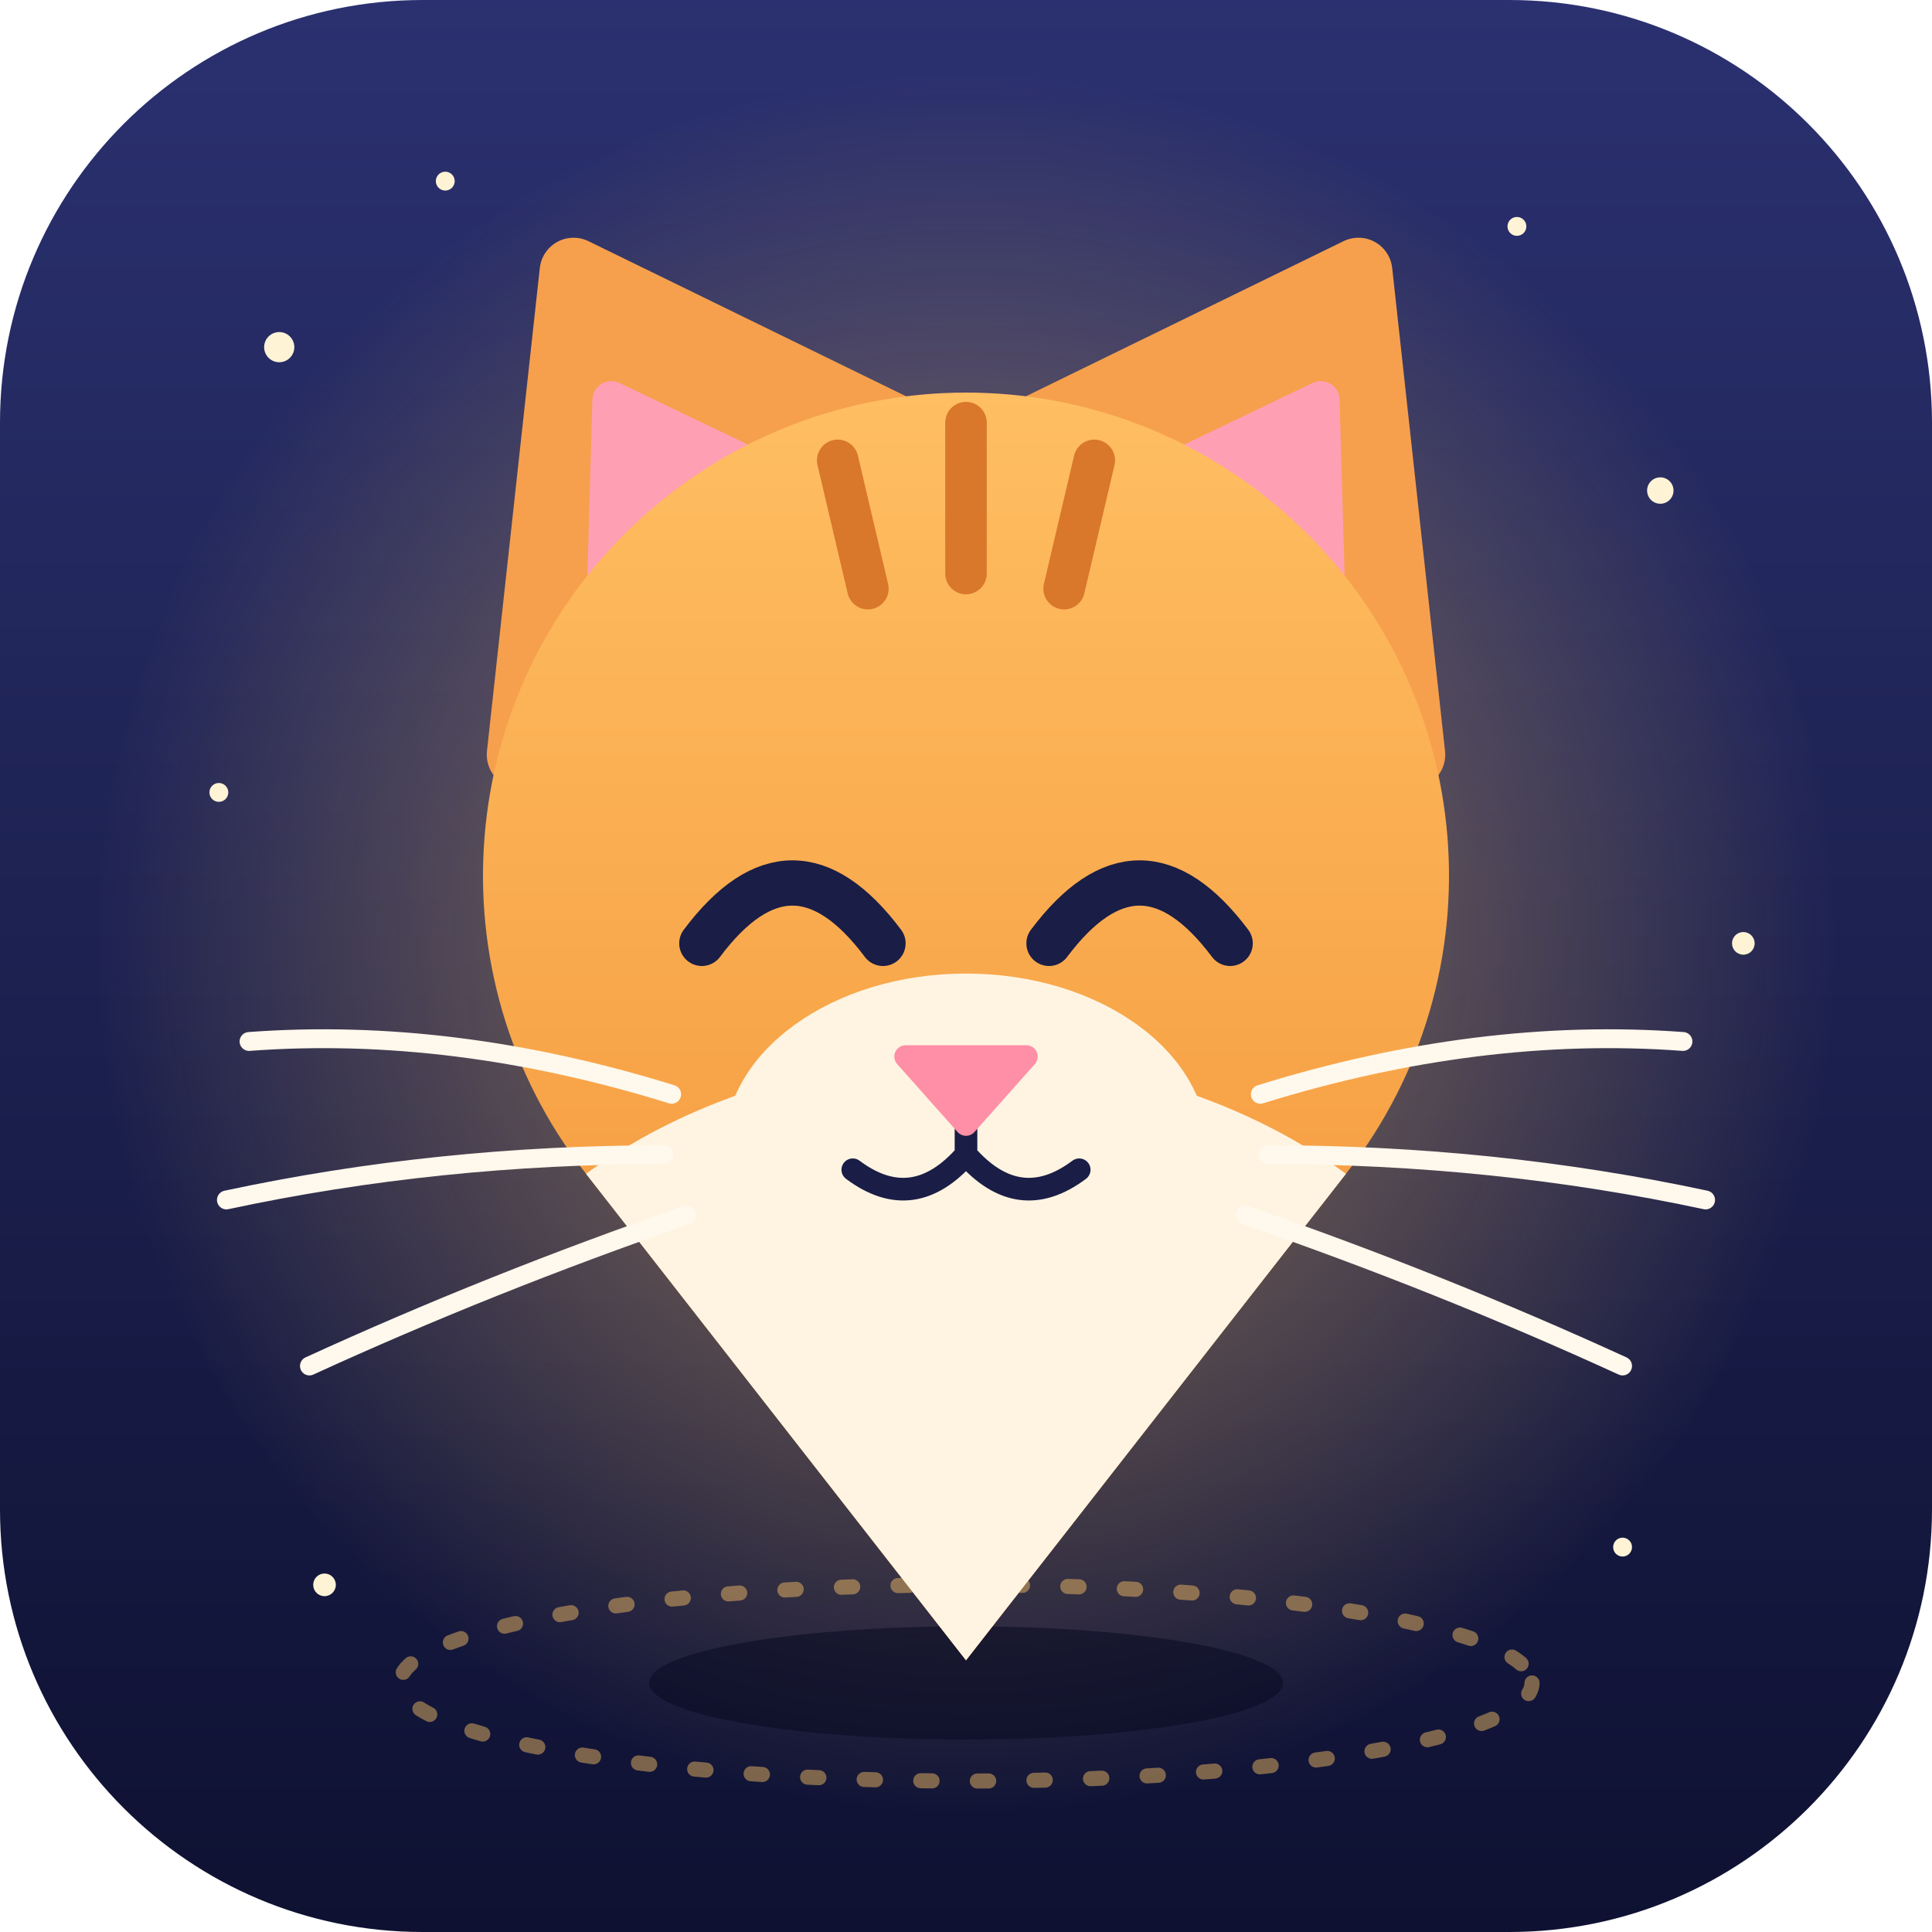
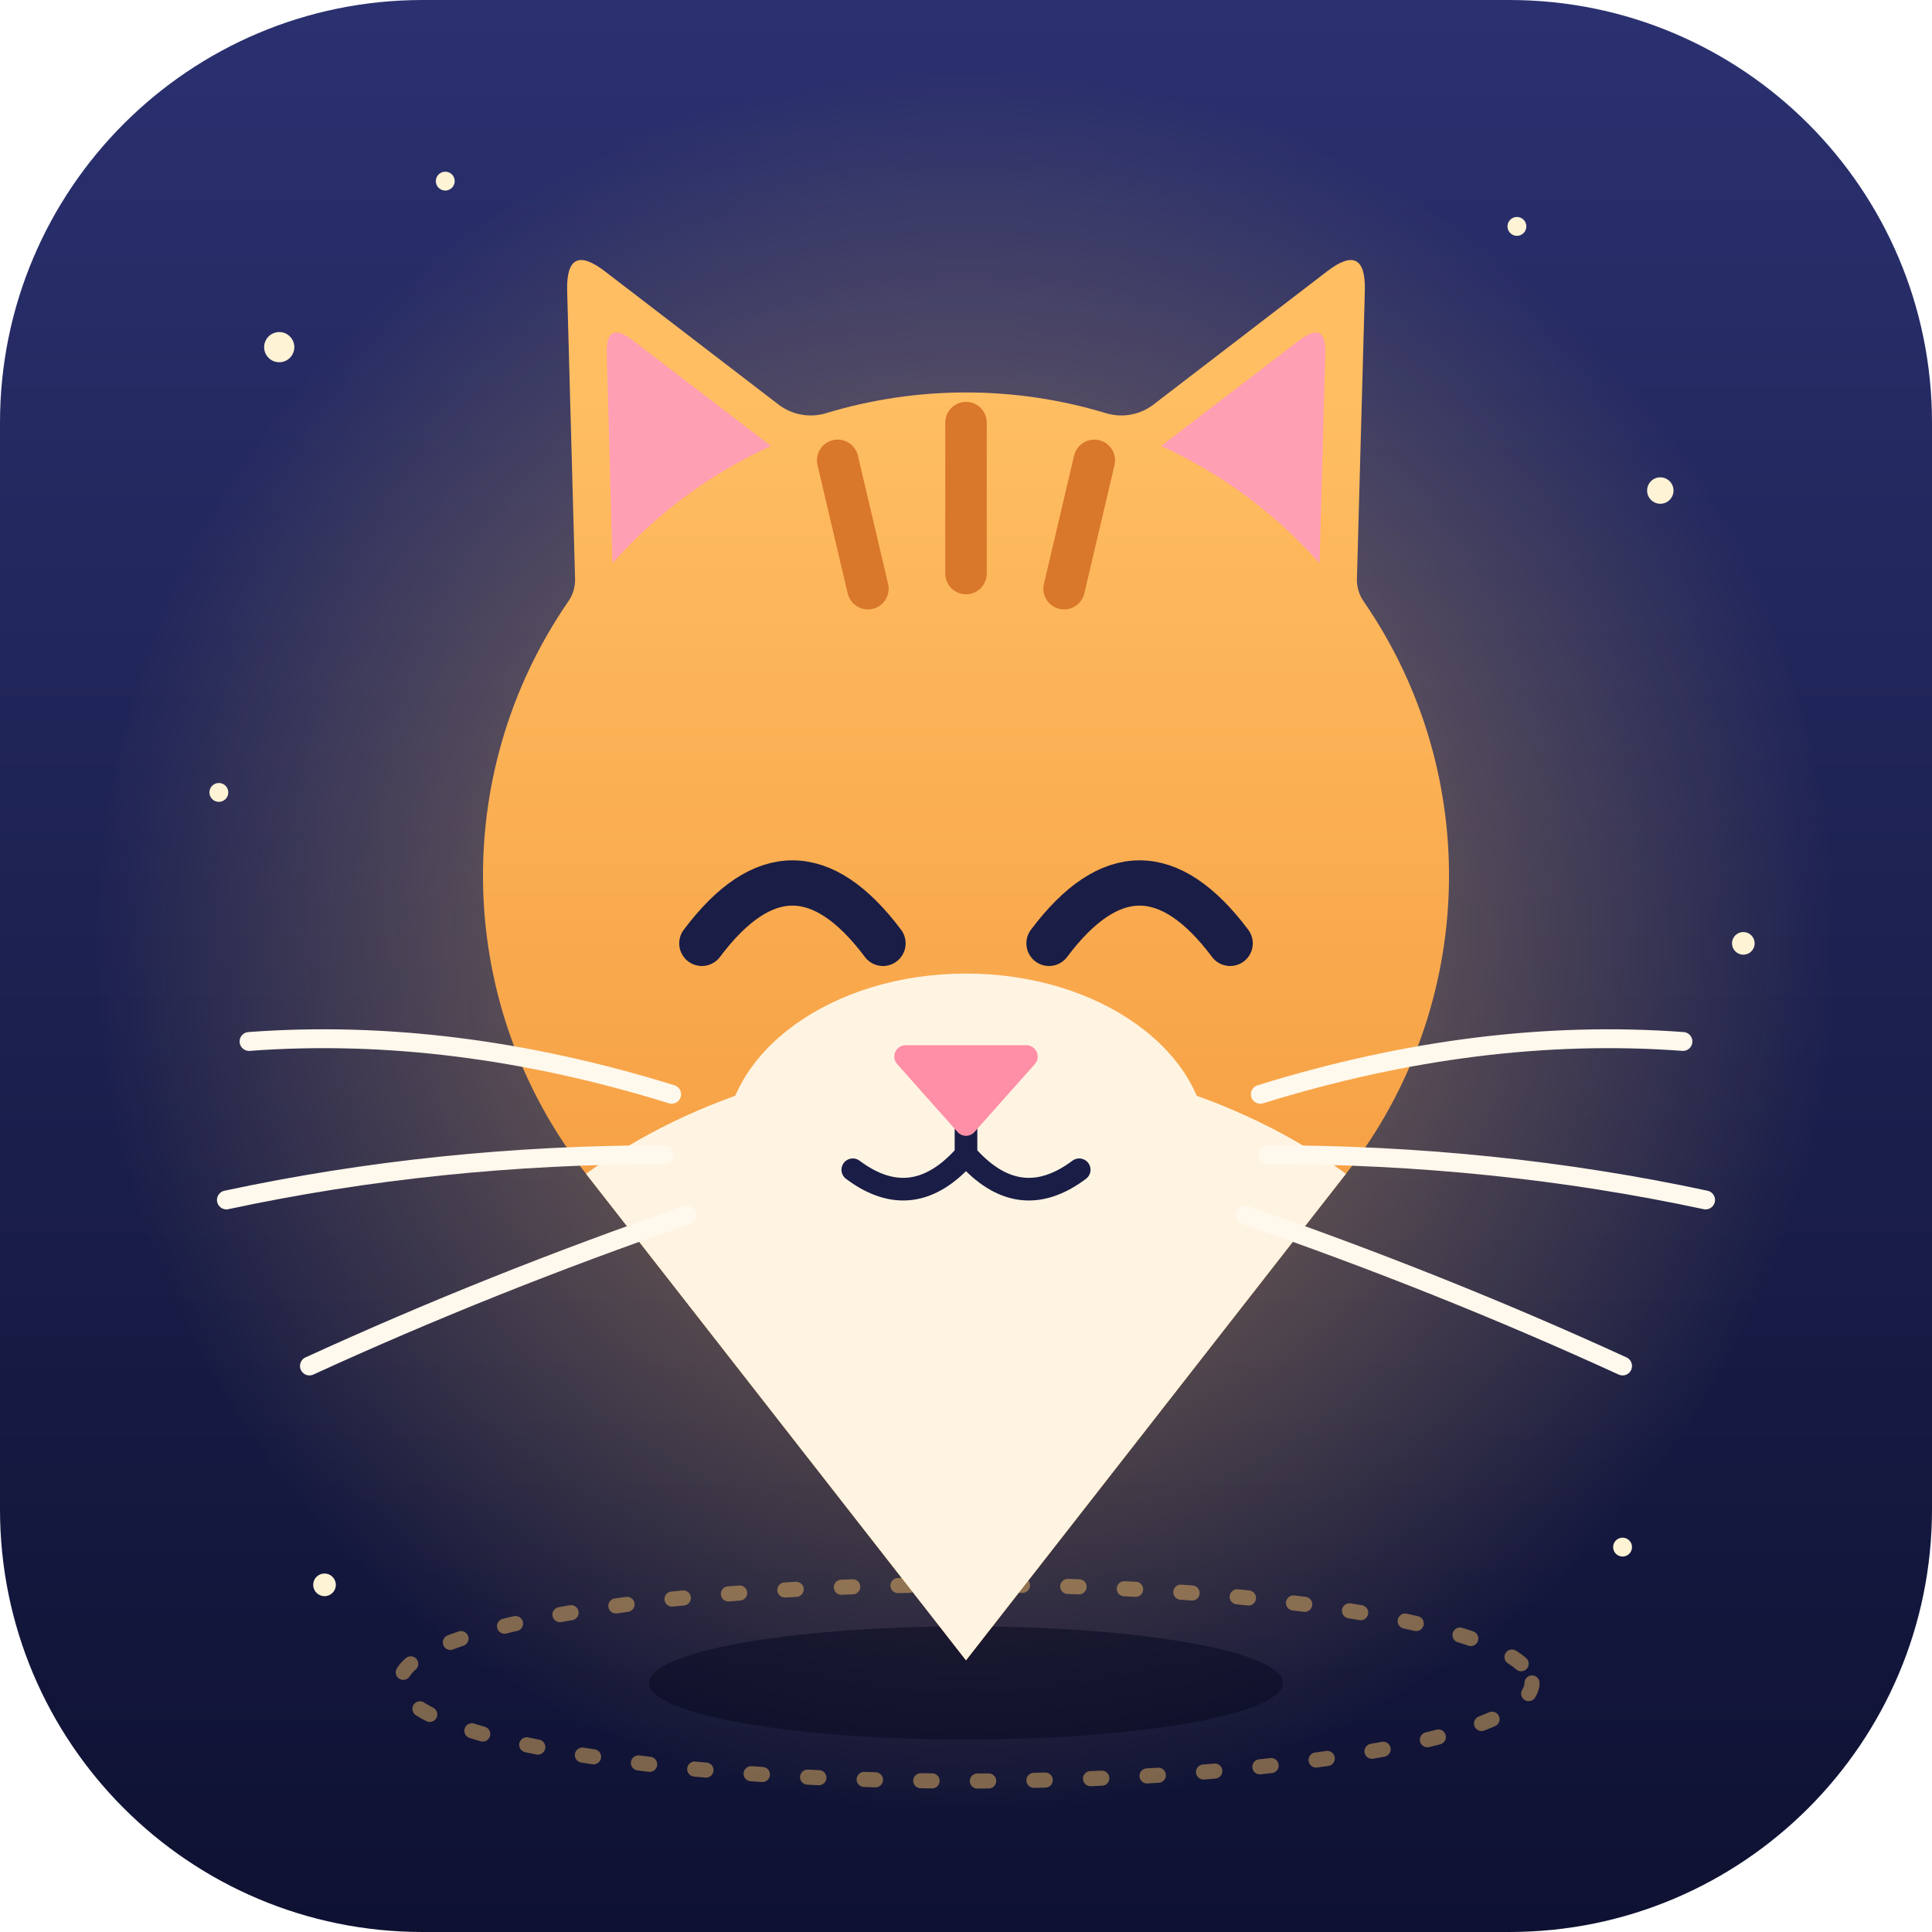
<svg xmlns="http://www.w3.org/2000/svg" viewBox="0 0 512 512" width="512" height="512" role="img" aria-labelledby="logo-title">
  <defs>
    <linearGradient id="sky" x1="0" y1="0" x2="0" y2="1">
      <stop offset="0" stop-color="#2b3170" />
      <stop offset="1" stop-color="#0e1131" />
    </linearGradient>
-     <linearGradient id="fur" x1="0" y1="0" x2="0" y2="1">
+     <linearGradient id="fur" gradientUnits="userSpaceOnUse" x1="0" y1="104" x2="0" y2="440">
      <stop offset="0" stop-color="#ffbe62" />
      <stop offset="1" stop-color="#f28f33" />
    </linearGradient>
    <radialGradient id="glow" cx="0.5" cy="0.5" r="0.5">
      <stop offset="0" stop-color="#ffc766" stop-opacity="0.55" />
      <stop offset="1" stop-color="#ffc766" stop-opacity="0" />
    </radialGradient>
    <clipPath id="pin">
      <path d="M256 440 L356.9 310.8 A128 128 0 1 0 155.1 310.8 Z" />
    </clipPath>
  </defs>
  <rect width="512" height="512" rx="112" fill="url(#sky)" />
  <circle cx="256" cy="250" r="230" fill="url(#glow)" />
  <g fill="#fff3d6">
    <circle cx="74" cy="92" r="4" />
    <circle cx="118" cy="48" r="2.5" />
    <circle cx="440" cy="130" r="3.5" />
    <circle cx="402" cy="60" r="2.5" />
    <circle cx="58" cy="210" r="2.5" />
    <circle cx="462" cy="250" r="3" />
    <circle cx="86" cy="420" r="3" />
    <circle cx="430" cy="410" r="2.5" />
  </g>
  <ellipse cx="256" cy="446" rx="150" ry="26" fill="none" stroke="#ffc766" stroke-opacity="0.45" stroke-width="4" stroke-dasharray="3 12" stroke-linecap="round" />
  <ellipse cx="256" cy="446" rx="84" ry="15" fill="#080a22" fill-opacity="0.55" />
-   <g stroke-linejoin="round" stroke-width="18" stroke="#f6a04d">
-     <path d="M138 200 L152 72 L238 114 Z" fill="#f6a04d" />
-     <path d="M374 200 L360 72 L274 114 Z" fill="#f6a04d" />
-   </g>
-   <path d="M160 176 L162 106 L212 130 Z" fill="#ff9fb4" stroke="#ff9fb4" stroke-width="10" stroke-linejoin="round" />
-   <path d="M352 176 L350 106 L300 130 Z" fill="#ff9fb4" stroke="#ff9fb4" stroke-width="10" stroke-linejoin="round" />
-   <path d="M256 440 L356.9 310.8 A128 128 0 1 0 155.1 310.8 Z" fill="url(#fur)" />
+   <path d="M256.0 440.0 L356.9 310.8 A128 128 0 0 0 361.4 159.4 A10 10 0 0 1 359.6 153.4 L361.7 77.0 Q362.0 64.0 351.7 71.9 L305.7 107.2 A14 14 0 0 1 293.1 109.5 A128 128 0 0 0 218.9 109.5 A14 14 0 0 1 206.3 107.2 L160.3 71.9 Q150.0 64.0 150.3 77.0 L152.4 153.4 A10 10 0 0 1 150.6 159.4 A128 128 0 0 0 155.1 310.8 Z" fill="url(#fur)" />
+   <path id="inner-ear" d="M162.3 149.3 L160.8 93.7 Q160.5 84.7 167.7 90.2 L204.3 118.2 A125 125 0 0 0 162.3 149.3 Z" fill="#ff9fb4" />
+   <use href="#inner-ear" transform="matrix(-1 0 0 1 512 0)" />
  <g clip-path="url(#pin)">
    <ellipse cx="256" cy="400" rx="150" ry="120" fill="#fff4e2" />
    <ellipse cx="256" cy="304" rx="64" ry="46" fill="#fff4e2" />
  </g>
  <g stroke="#d9772b" stroke-width="11" stroke-linecap="round" fill="none">
    <path d="M256 112 V152" />
    <path d="M222 122 L230 156" />
    <path d="M290 122 L282 156" />
  </g>
  <g stroke="#1a1d45" stroke-linecap="round" stroke-linejoin="round" fill="none">
    <path d="M186 250 Q210 218 234 250" stroke-width="12" />
    <path d="M278 250 Q302 218 326 250" stroke-width="12" />
    <path d="M256 296 V306 M256 306 Q242 322 226 310 M256 306 Q270 322 286 310" stroke-width="6" />
  </g>
  <path d="M240 280 H272 L256 298 Z" fill="#ff8fa6" stroke="#ff8fa6" stroke-width="6" stroke-linejoin="round" />
  <g stroke="#fff8ec" stroke-width="5" stroke-linecap="round" fill="none">
    <path d="M178 290 Q120 272 66 276" />
    <path d="M176 306 Q116 306 60 318" />
    <path d="M182 322 Q130 340 82 362" />
    <path d="M334 290 Q392 272 446 276" />
    <path d="M336 306 Q396 306 452 318" />
    <path d="M330 322 Q382 340 430 362" />
  </g>
</svg>
